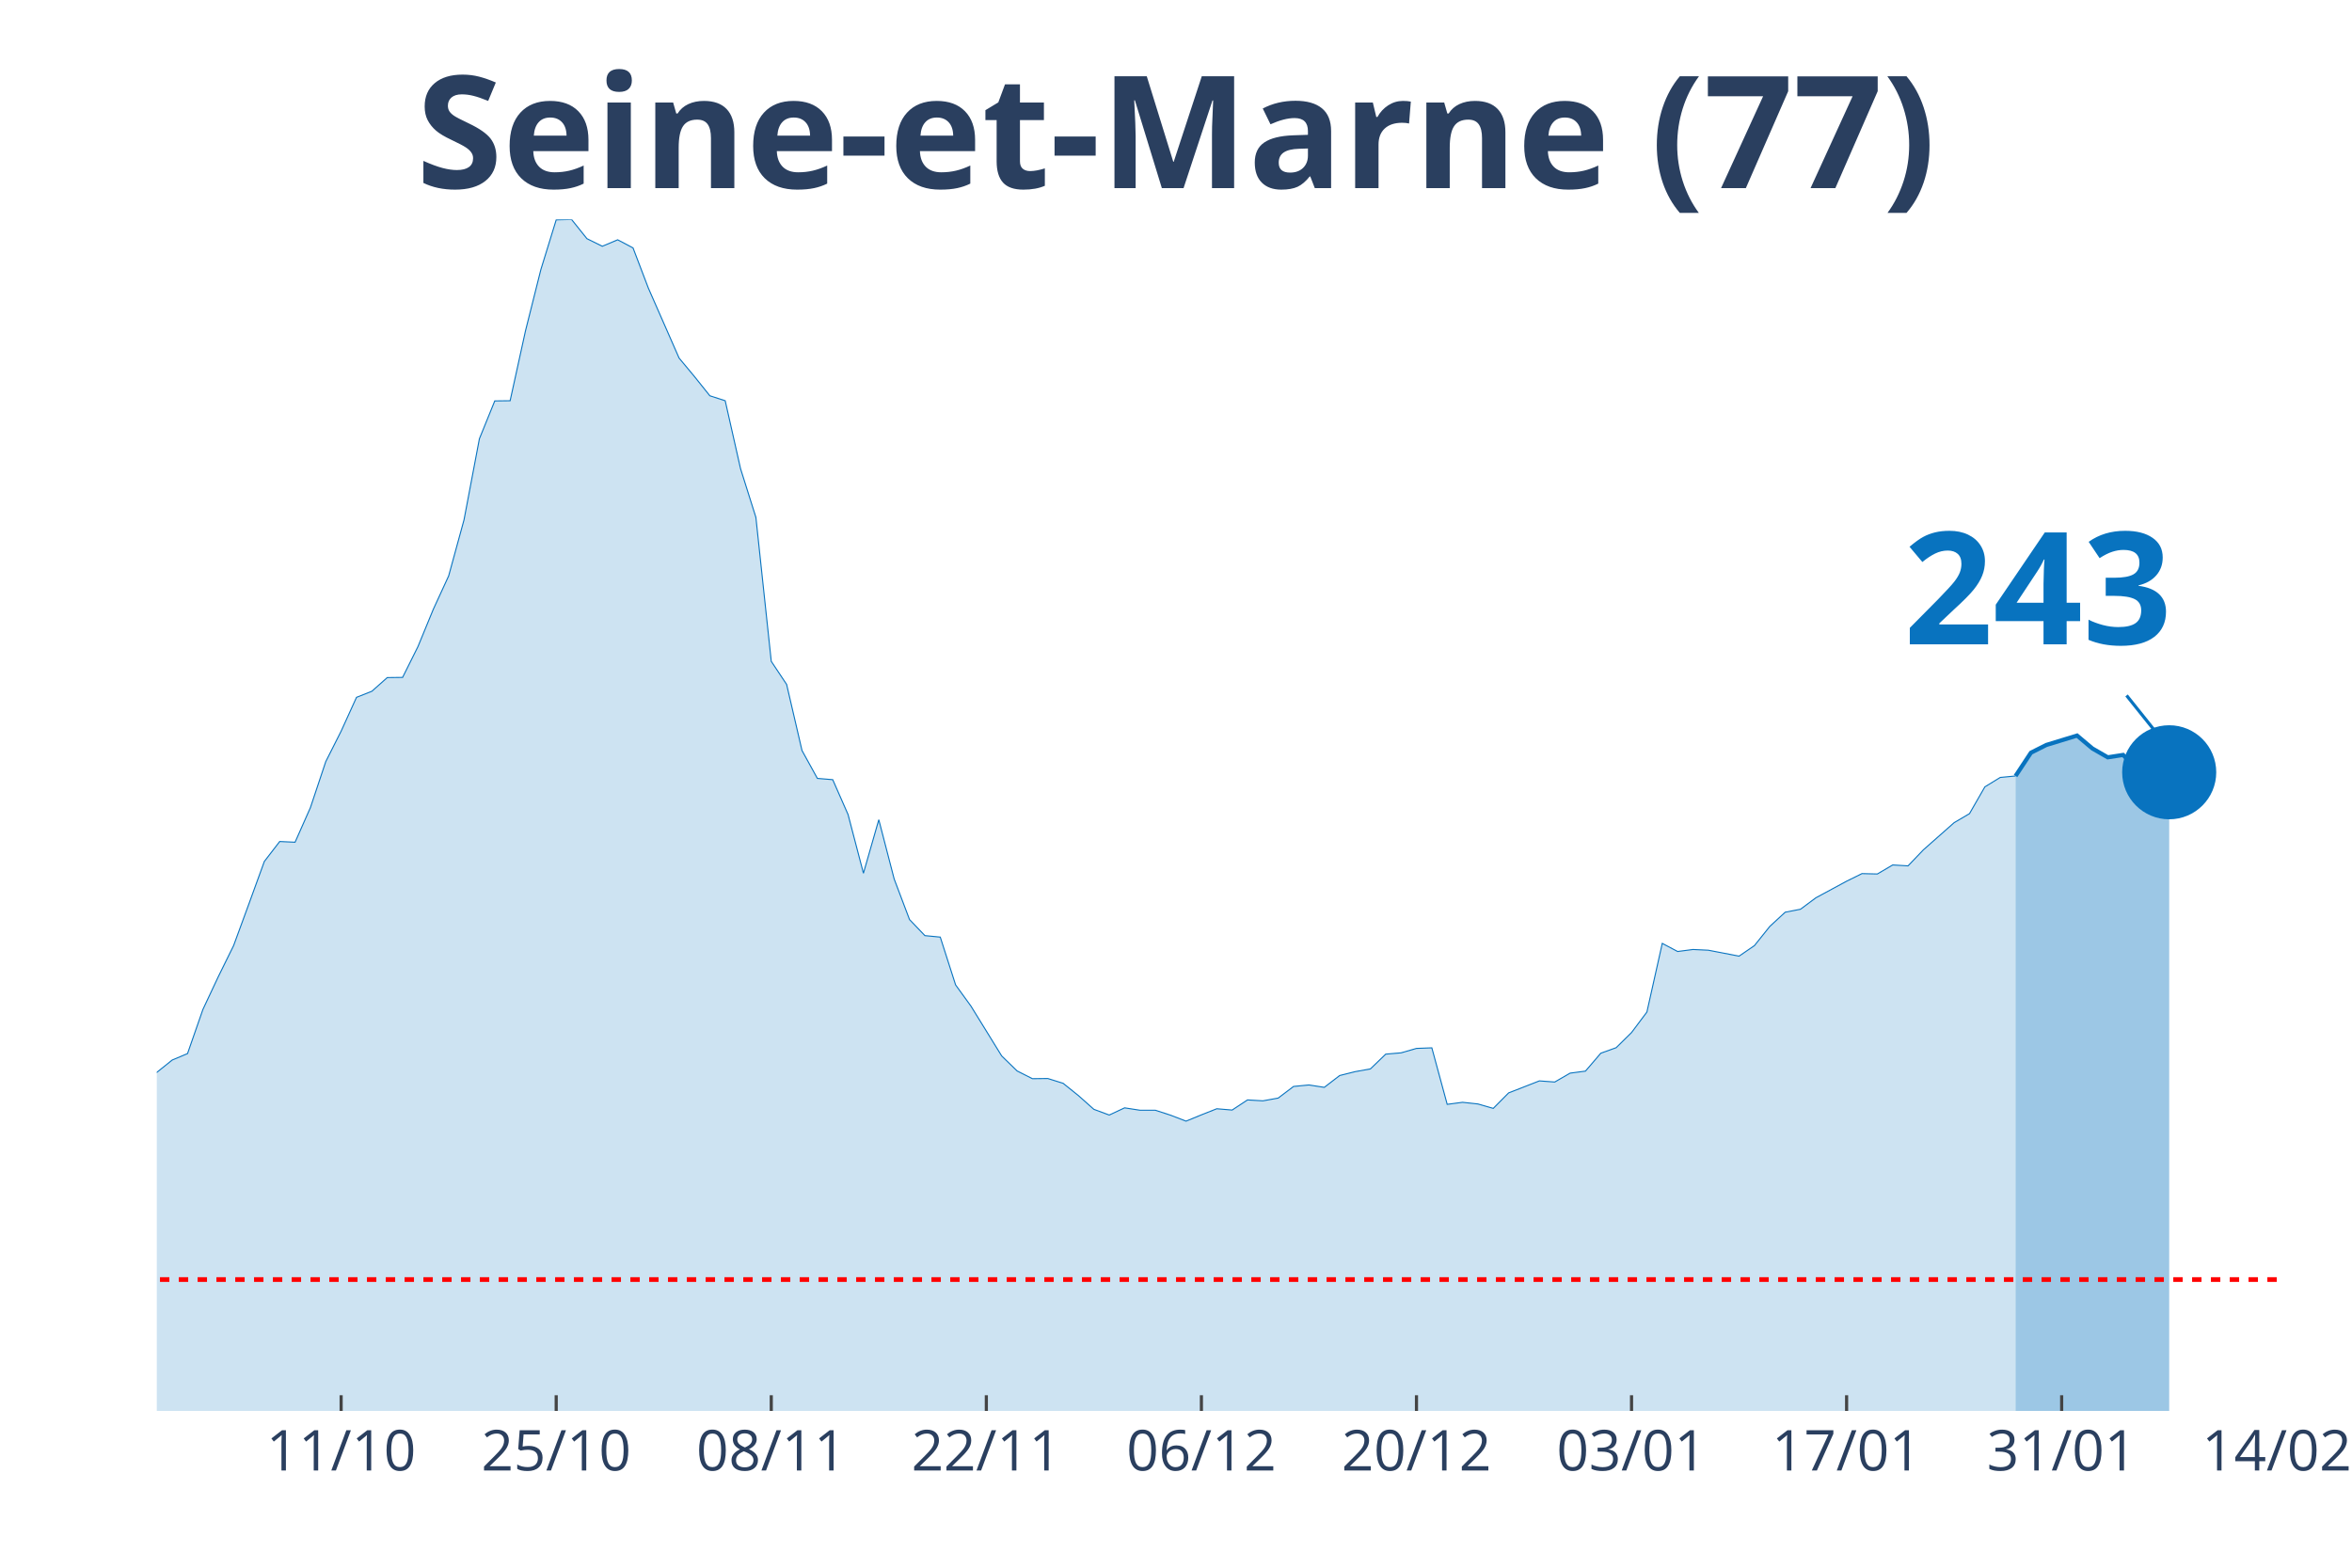
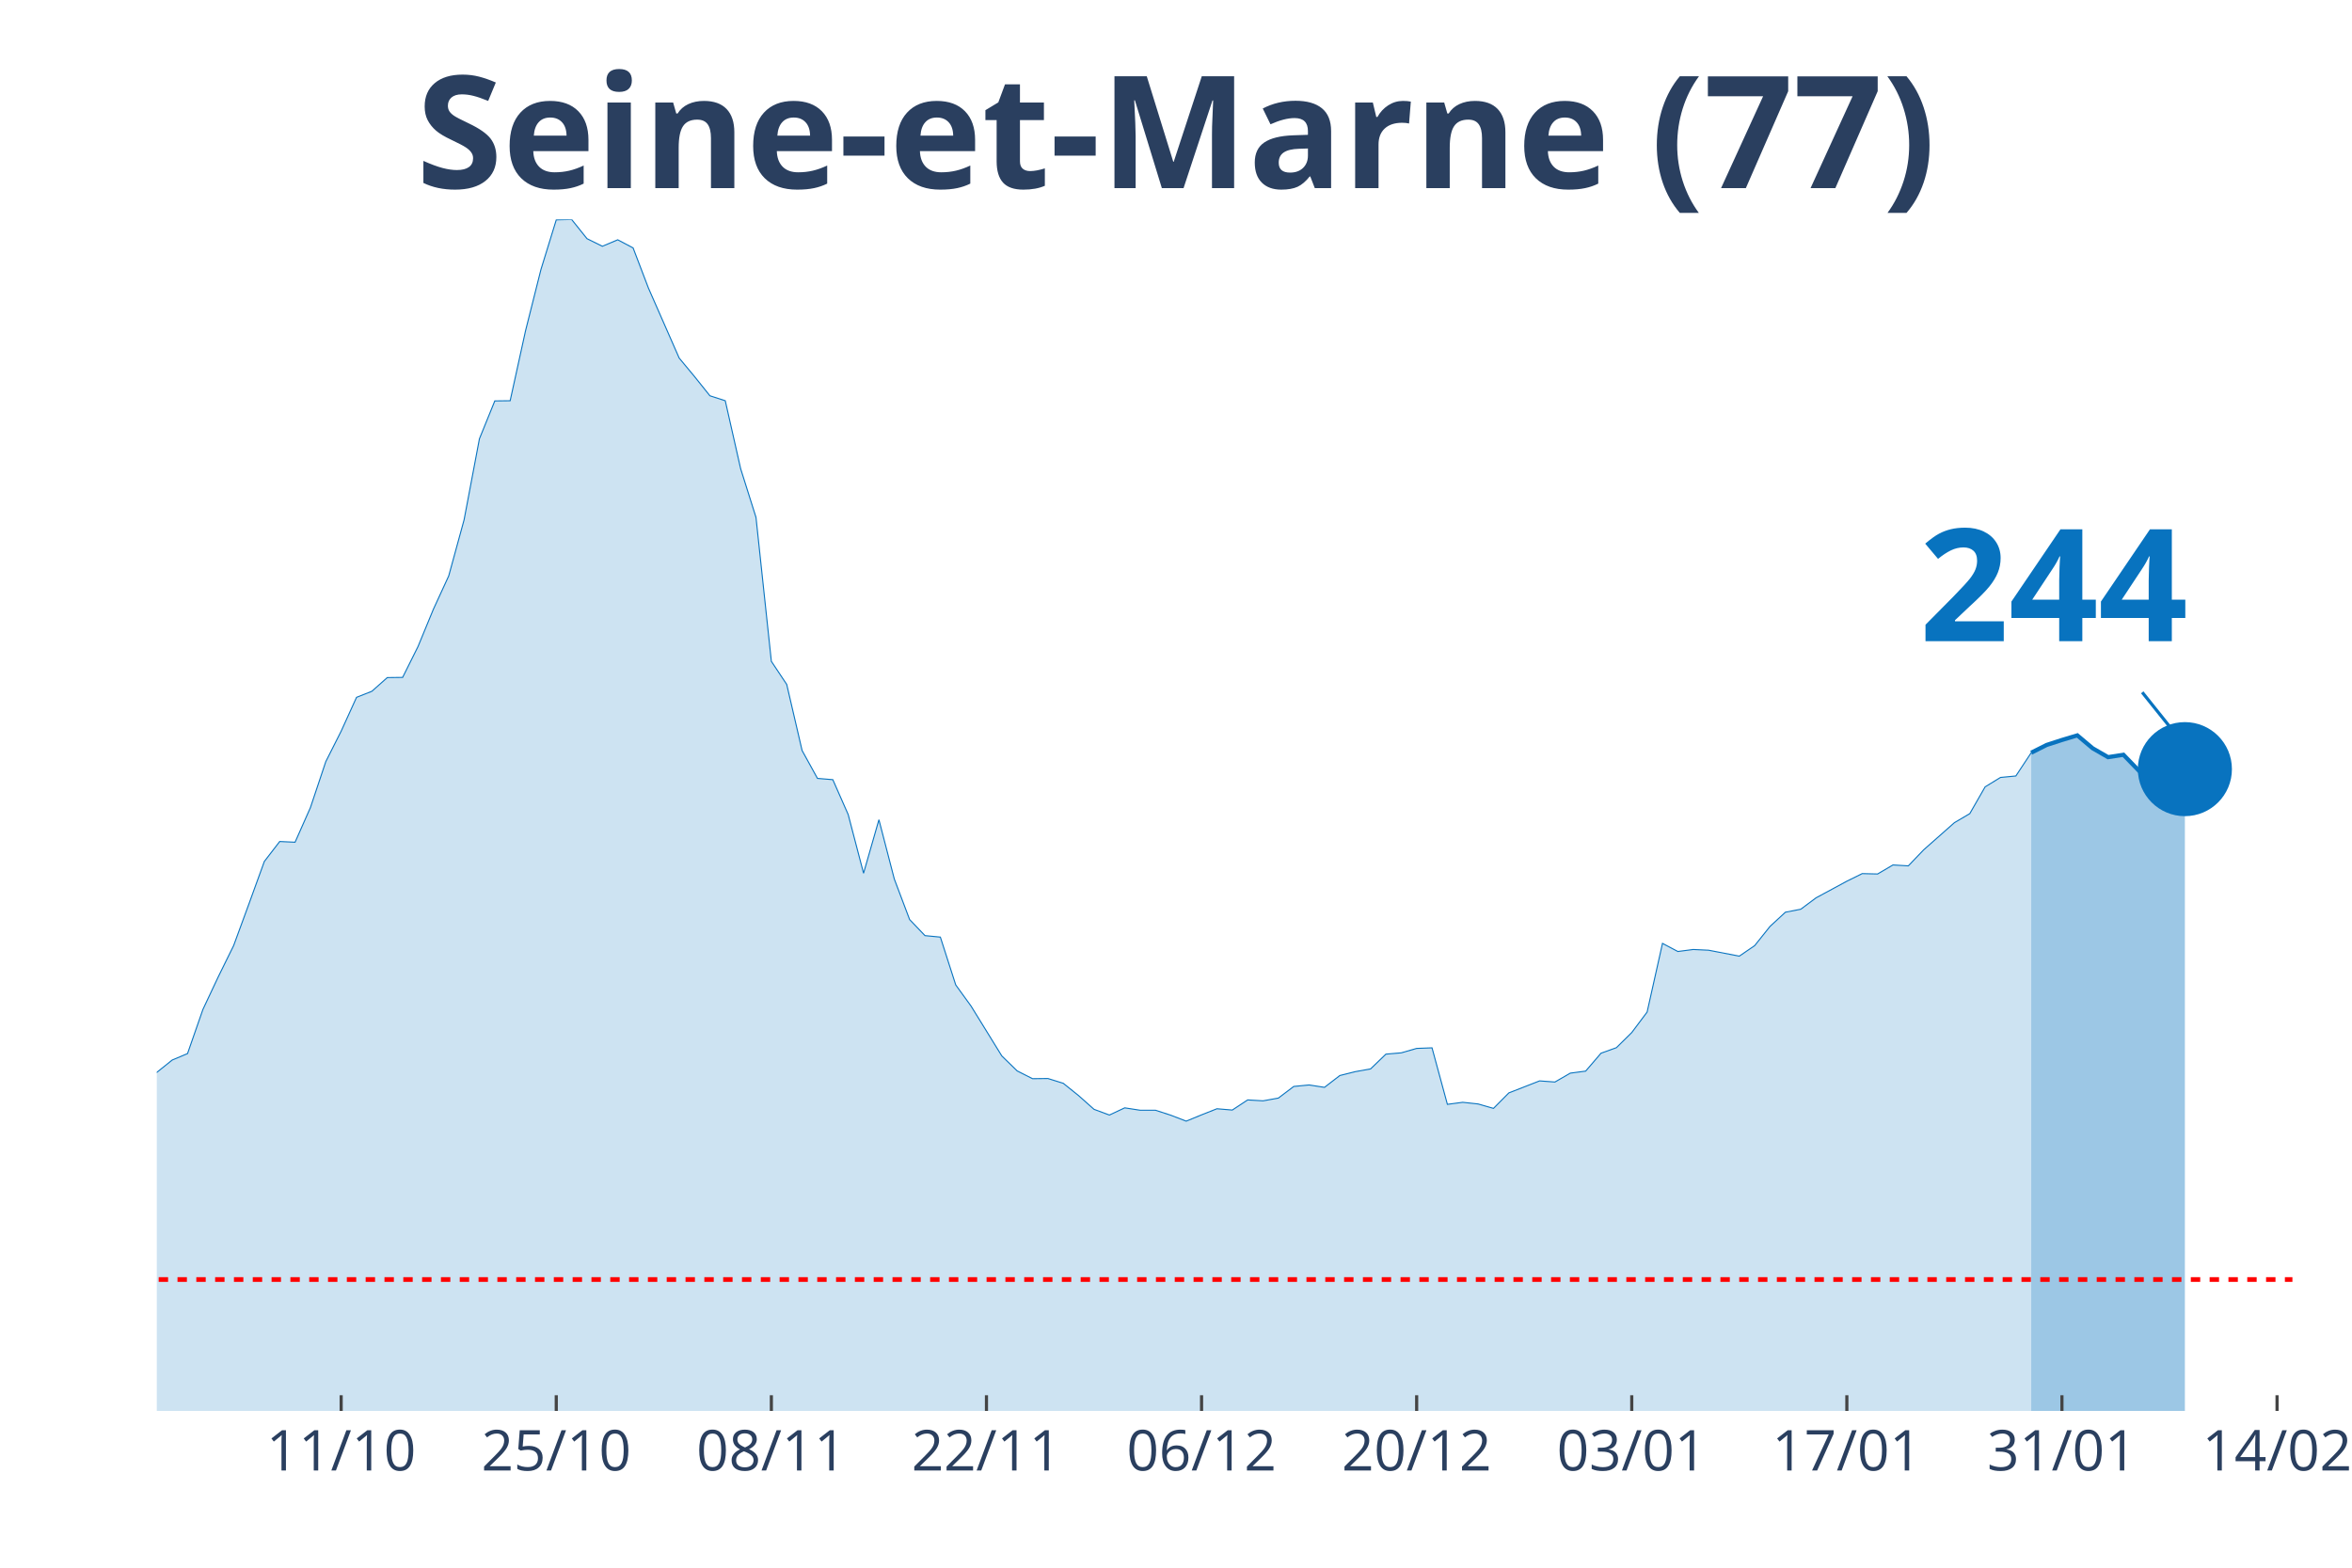
<svg xmlns="http://www.w3.org/2000/svg" class="main-svg" width="1125" height="750" style="" viewBox="0 0 750 500">
  <rect x="0" y="0" width="750" height="500" style="fill: rgb(0, 0, 0); fill-opacity: 0;" />
-   <defs id="defs-1dc75f">
+   <defs id="defs-42ecb2">
    <g class="clips">
-       <clipPath id="clip1dc75fxyplot" class="plotclip">
-         <rect width="676" height="380" />
+       <clipPath id="clip42ecb2xyplot" class="plotclip">
+         <rect width="681" height="380" />
      </clipPath>
-       <clipPath class="axesclip" id="clip1dc75fx">
-         <rect x="50" y="0" width="676" height="500" />
+       <clipPath class="axesclip" id="clip42ecb2x">
+         <rect x="50" y="0" width="681" height="500" />
      </clipPath>
-       <clipPath class="axesclip" id="clip1dc75fy">
+       <clipPath class="axesclip" id="clip42ecb2y">
        <rect x="0" y="70" width="750" height="380" />
      </clipPath>
-       <clipPath class="axesclip" id="clip1dc75fxy">
-         <rect x="50" y="70" width="676" height="380" />
+       <clipPath class="axesclip" id="clip42ecb2xy">
+         <rect x="50" y="70" width="681" height="380" />
      </clipPath>
    </g>
    <g class="gradients" />
  </defs>
  <g class="bglayer">
-     <rect class="bg" x="50" y="70" width="676" height="380" style="fill: rgb(0, 0, 0); fill-opacity: 0; stroke-width: 0;" />
+     <rect class="bg" x="50" y="70" width="681" height="380" style="fill: rgb(0, 0, 0); fill-opacity: 0; stroke-width: 0;" />
  </g>
  <g class="layer-below">
    <g class="imagelayer" />
    <g class="shapelayer" />
  </g>
  <g class="cartesianlayer">
    <g class="subplot xy">
      <g class="layer-subplot">
        <g class="shapelayer" />
        <g class="imagelayer" />
      </g>
      <g class="gridlayer">
        <g class="x">
-           <path class="xgrid crisp" transform="translate(108.78,0)" d="M0,70v380" style="stroke: rgb(255, 255, 255); stroke-opacity: 1; stroke-width: 1px;" />
-           <path class="xgrid crisp" transform="translate(177.36,0)" d="M0,70v380" style="stroke: rgb(255, 255, 255); stroke-opacity: 1; stroke-width: 1px;" />
-           <path class="xgrid crisp" transform="translate(245.94,0)" d="M0,70v380" style="stroke: rgb(255, 255, 255); stroke-opacity: 1; stroke-width: 1px;" />
-           <path class="xgrid crisp" transform="translate(314.52,0)" d="M0,70v380" style="stroke: rgb(255, 255, 255); stroke-opacity: 1; stroke-width: 1px;" />
-           <path class="xgrid crisp" transform="translate(383.1,0)" d="M0,70v380" style="stroke: rgb(255, 255, 255); stroke-opacity: 1; stroke-width: 1px;" />
-           <path class="xgrid crisp" transform="translate(451.68,0)" d="M0,70v380" style="stroke: rgb(255, 255, 255); stroke-opacity: 1; stroke-width: 1px;" />
-           <path class="xgrid crisp" transform="translate(520.26,0)" d="M0,70v380" style="stroke: rgb(255, 255, 255); stroke-opacity: 1; stroke-width: 1px;" />
-           <path class="xgrid crisp" transform="translate(588.84,0)" d="M0,70v380" style="stroke: rgb(255, 255, 255); stroke-opacity: 1; stroke-width: 1px;" />
-           <path class="xgrid crisp" transform="translate(657.42,0)" d="M0,70v380" style="stroke: rgb(255, 255, 255); stroke-opacity: 1; stroke-width: 1px;" />
+           <path class="xgrid crisp" transform="translate(108.79,0)" d="M0,70v380" style="stroke: rgb(255, 255, 255); stroke-opacity: 1; stroke-width: 1px;" />
+           <path class="xgrid crisp" transform="translate(177.38,0)" d="M0,70v380" style="stroke: rgb(255, 255, 255); stroke-opacity: 1; stroke-width: 1px;" />
+           <path class="xgrid crisp" transform="translate(245.97,0)" d="M0,70v380" style="stroke: rgb(255, 255, 255); stroke-opacity: 1; stroke-width: 1px;" />
+           <path class="xgrid crisp" transform="translate(314.56,0)" d="M0,70v380" style="stroke: rgb(255, 255, 255); stroke-opacity: 1; stroke-width: 1px;" />
+           <path class="xgrid crisp" transform="translate(383.15,0)" d="M0,70v380" style="stroke: rgb(255, 255, 255); stroke-opacity: 1; stroke-width: 1px;" />
+           <path class="xgrid crisp" transform="translate(451.74,0)" d="M0,70v380" style="stroke: rgb(255, 255, 255); stroke-opacity: 1; stroke-width: 1px;" />
+           <path class="xgrid crisp" transform="translate(520.33,0)" d="M0,70v380" style="stroke: rgb(255, 255, 255); stroke-opacity: 1; stroke-width: 1px;" />
+           <path class="xgrid crisp" transform="translate(588.92,0)" d="M0,70v380" style="stroke: rgb(255, 255, 255); stroke-opacity: 1; stroke-width: 1px;" />
+           <path class="xgrid crisp" transform="translate(657.51,0)" d="M0,70v380" style="stroke: rgb(255, 255, 255); stroke-opacity: 1; stroke-width: 1px;" />
+           <path class="xgrid crisp" transform="translate(726.1,0)" d="M0,70v380" style="stroke: rgb(255, 255, 255); stroke-opacity: 1; stroke-width: 1px;" />
        </g>
        <g class="y" />
      </g>
      <g class="zerolinelayer" />
      <path class="xlines-below" />
      <path class="ylines-below" />
      <g class="overlines-below" />
      <g class="xaxislayer-below" />
      <g class="yaxislayer-below" />
      <g class="overaxes-below" />
-       <g class="plot" transform="translate(50, 70)" clip-path="url('#clip1dc75fxyplot')">
+       <g class="plot" transform="translate(50, 70)" clip-path="url('#clip42ecb2xyplot')">
        <g class="scatterlayer mlayer">
-           <g class="trace scatter tracebcbc4a" style="stroke-miterlimit: 2;">
+           <g class="trace scatter traceecc70e" style="stroke-miterlimit: 2;">
            <g class="fills">
              <g>
-                 <path class="js-fill" d="M592.72,380L-666.2,380L-666.2,370.82L-484.96,377.06L-480.06,376.76L-406.58,376.47L-401.68,376.59L-357.59,374.7L-352.7,374L-298.81,364.4L-293.91,364.22L-244.93,359.22L-240.03,356.86L-230.23,358.22L-225.33,355.33L-210.64,349.15L-205.74,349.39L-186.14,340.32L-181.25,334.73L-176.35,331.73L-171.45,323.84L-161.65,324.25L-156.75,323.25L-151.86,320.9L-146.96,321.9L-142.06,319.95L-137.16,321.78L-97.97,307.24L-93.07,306.06L-88.17,298.17L-83.28,296.05L-78.38,293.29L-73.48,294.23L-68.58,292.34L-63.68,292.17L-53.88,293.82L-48.99,289.99L-44.09,288.69L-39.19,283.22L-34.29,280.45L-29.39,279.33L-24.49,280.1L-19.59,282.51L-14.7,283.45L-9.8,279.75L-4.9,278.1L0,272.03L4.9,268.09L9.8,266.03L14.7,251.96L19.59,241.54L24.49,231.59L29.39,218.23L34.29,204.75L39.19,198.39L44.09,198.62L48.99,187.56L53.88,172.9L58.78,163.19L63.68,152.41L68.58,150.47L73.48,146.11L78.38,146.05L83.28,136.22L88.17,124.33L93.07,113.68L97.97,95.78L102.87,69.94L107.77,57.87L112.67,57.81L117.57,35.5L122.46,16.01L127.36,0.12L132.26,0L137.16,6.12L142.06,8.54L146.96,6.48L151.86,9.07L156.75,21.9L166.55,44.21L171.45,50.1L176.35,56.22L181.25,57.81L186.14,79.47L191.04,95.01L195.94,140.93L200.84,148.29L205.74,169.37L210.64,178.26L215.54,178.67L220.43,189.79L225.33,208.51L230.23,191.44L235.13,210.34L240.03,223.29L244.93,228.41L249.83,228.88L254.72,244.13L259.62,250.9L269.42,266.79L274.32,271.56L279.22,274.04L284.12,273.98L289.01,275.51L293.91,279.45L298.81,283.81L303.71,285.63L308.61,283.34L313.51,284.1L318.41,284.1L323.3,285.69L328.2,287.58L333.1,285.57L338,283.63L342.9,284.04L347.8,280.81L352.7,281.1L357.59,280.22L362.49,276.51L367.39,276.04L372.29,276.8L377.19,273.03L382.09,271.8L386.99,270.92L391.88,266.21L396.78,265.79L401.68,264.38L406.58,264.2L411.48,282.22L416.38,281.57L421.28,282.1L426.17,283.51L431.07,278.57L440.87,274.74L445.77,275.1L450.67,272.27L455.57,271.62L460.46,265.91L465.36,264.15L470.26,259.32L475.16,252.78L480.06,230.88L484.96,233.47L489.86,232.83L494.75,233.06L504.55,234.95L509.45,231.59L514.35,225.47L519.25,220.94L524.14,219.99L529.04,216.34L538.84,211.05L543.74,208.63L548.64,208.75L553.54,205.87L558.43,206.16L563.33,201.04L573.13,192.38L578.03,189.5L582.93,180.96L587.83,177.96L592.72,177.49" style="fill: rgb(8, 115, 191); fill-opacity: 0.2; stroke-width: 0;" />
+                 <path class="js-fill" d="M597.71,380L-666.3,380L-666.3,370.82L-485.03,377.06L-480.13,376.76L-406.64,376.47L-401.74,376.59L-357.65,374.7L-352.75,374L-298.86,364.4L-293.96,364.22L-244.96,359.22L-240.06,356.86L-230.27,358.22L-225.37,355.33L-210.67,349.15L-205.77,349.39L-186.17,340.32L-181.27,334.73L-176.37,331.73L-171.47,323.84L-161.68,324.25L-156.78,323.25L-151.88,320.9L-146.98,321.9L-142.08,319.95L-137.18,321.78L-97.99,307.24L-93.09,306.06L-88.19,298.17L-83.29,296.05L-78.39,293.29L-73.49,294.23L-68.59,292.34L-63.69,292.17L-53.89,293.82L-48.99,289.99L-44.09,288.69L-39.19,283.22L-34.29,280.45L-29.4,279.33L-24.5,280.1L-19.6,282.51L-14.7,283.45L-9.8,279.75L-4.9,278.1L0,272.03L4.9,268.09L9.8,266.03L14.7,251.96L19.6,241.54L24.5,231.59L29.4,218.23L34.29,204.75L39.19,198.39L44.09,198.62L48.99,187.56L53.89,172.9L58.79,163.19L63.69,152.41L68.59,150.47L73.49,146.11L78.39,146.05L83.29,136.22L88.19,124.33L93.09,113.68L97.99,95.78L102.88,69.94L107.78,57.87L112.68,57.81L117.58,35.5L122.48,16.01L127.38,0.12L132.28,0L137.18,6.12L142.08,8.54L146.98,6.48L151.88,9.07L156.78,21.9L166.58,44.21L171.47,50.1L176.37,56.22L181.27,57.81L186.17,79.47L191.07,95.01L195.97,140.93L200.87,148.29L205.77,169.37L210.67,178.26L215.57,178.67L220.47,189.79L225.37,208.51L230.27,191.44L235.17,210.34L240.06,223.29L244.96,228.41L249.86,228.88L254.76,244.13L259.66,250.9L269.46,266.79L274.36,271.56L279.26,274.04L284.16,273.98L289.06,275.51L293.96,279.45L298.86,283.81L303.76,285.63L308.65,283.34L313.55,284.1L318.45,284.1L323.35,285.69L328.25,287.58L333.15,285.57L338.05,283.63L342.95,284.04L347.85,280.81L352.75,281.1L357.65,280.22L362.55,276.51L367.45,276.04L372.35,276.8L377.24,273.03L382.14,271.8L387.04,270.92L391.94,266.21L396.84,265.79L401.74,264.38L406.64,264.2L411.54,282.22L416.44,281.57L421.34,282.1L426.24,283.51L431.14,278.57L440.94,274.74L445.83,275.1L450.73,272.27L455.63,271.62L460.53,265.91L465.43,264.15L470.33,259.32L475.23,252.78L480.13,230.88L485.03,233.47L489.93,232.83L494.83,233.06L504.63,234.95L509.53,231.59L514.42,225.47L519.32,220.94L524.22,219.99L529.12,216.34L538.92,211.05L543.82,208.63L548.72,208.75L553.62,205.87L558.52,206.16L563.42,201.04L573.22,192.38L578.12,189.5L583.01,180.96L587.91,177.96L592.81,177.49L597.71,170.07" style="fill: rgb(8, 115, 191); fill-opacity: 0.2; stroke-width: 0;" />
              </g>
            </g>
            <g class="errorbars" />
            <g class="lines">
-               <path class="js-line" d="M-666.2,370.82L-484.96,377.06L-480.06,376.76L-406.58,376.47L-401.68,376.59L-357.59,374.7L-352.7,374L-298.81,364.4L-293.91,364.22L-244.93,359.22L-240.03,356.86L-230.23,358.22L-225.33,355.33L-210.64,349.15L-205.74,349.39L-186.14,340.32L-181.25,334.73L-176.35,331.73L-171.45,323.84L-161.65,324.25L-156.75,323.25L-151.86,320.9L-146.96,321.9L-142.06,319.95L-137.16,321.78L-97.97,307.24L-93.07,306.06L-88.17,298.17L-83.28,296.05L-78.38,293.29L-73.48,294.23L-68.58,292.34L-63.68,292.17L-53.88,293.82L-48.99,289.99L-44.09,288.69L-39.19,283.22L-34.29,280.45L-29.39,279.33L-24.49,280.1L-19.59,282.51L-14.7,283.45L-9.8,279.75L-4.9,278.1L0,272.03L4.9,268.09L9.8,266.03L14.7,251.96L19.59,241.54L24.49,231.59L29.39,218.23L34.29,204.75L39.19,198.39L44.09,198.62L48.99,187.56L53.88,172.9L58.78,163.19L63.68,152.41L68.58,150.47L73.48,146.11L78.38,146.05L83.28,136.22L88.17,124.33L93.07,113.68L97.97,95.78L102.87,69.94L107.77,57.87L112.67,57.81L117.57,35.5L122.46,16.01L127.36,0.12L132.26,0L137.16,6.12L142.06,8.54L146.96,6.48L151.86,9.07L156.75,21.9L166.55,44.21L171.45,50.1L176.35,56.22L181.25,57.81L186.14,79.47L191.04,95.01L195.94,140.93L200.84,148.29L205.74,169.37L210.64,178.26L215.54,178.67L220.43,189.79L225.33,208.51L230.23,191.44L235.13,210.34L240.03,223.29L244.93,228.41L249.83,228.88L254.72,244.13L259.62,250.9L269.42,266.79L274.32,271.56L279.22,274.04L284.12,273.98L289.01,275.51L293.91,279.45L298.81,283.81L303.71,285.63L308.61,283.34L313.51,284.1L318.41,284.1L323.3,285.69L328.2,287.58L333.1,285.57L338,283.63L342.9,284.04L347.8,280.81L352.7,281.1L357.59,280.22L362.49,276.51L367.39,276.04L372.29,276.8L377.19,273.03L382.09,271.8L386.99,270.92L391.88,266.21L396.78,265.79L401.68,264.38L406.58,264.2L411.48,282.22L416.38,281.57L421.28,282.1L426.17,283.51L431.07,278.57L440.87,274.74L445.77,275.1L450.67,272.27L455.57,271.62L460.46,265.91L465.36,264.15L470.26,259.32L475.16,252.78L480.06,230.88L484.96,233.47L489.86,232.83L494.75,233.06L504.55,234.95L509.45,231.59L514.35,225.47L519.25,220.94L524.14,219.99L529.04,216.34L538.84,211.05L543.74,208.63L548.64,208.75L553.54,205.87L558.43,206.16L563.33,201.04L573.13,192.38L578.03,189.5L582.93,180.96L587.83,177.96L592.72,177.49" style="vector-effect: non-scaling-stroke; fill: none; stroke: rgb(8, 115, 191); stroke-opacity: 1; stroke-width: 0.5px; opacity: 1;" />
+               <path class="js-line" d="M-666.3,370.82L-485.03,377.06L-480.13,376.76L-406.64,376.47L-401.74,376.59L-357.65,374.7L-352.75,374L-298.86,364.4L-293.96,364.22L-244.96,359.22L-240.06,356.86L-230.27,358.22L-225.37,355.33L-210.67,349.15L-205.77,349.39L-186.17,340.32L-181.27,334.73L-176.37,331.73L-171.47,323.84L-161.68,324.25L-156.78,323.25L-151.88,320.9L-146.98,321.9L-142.08,319.95L-137.18,321.78L-97.99,307.24L-93.09,306.06L-88.19,298.17L-83.29,296.05L-78.39,293.29L-73.49,294.23L-68.59,292.34L-63.69,292.17L-53.89,293.82L-48.99,289.99L-44.09,288.69L-39.19,283.22L-34.29,280.45L-29.4,279.33L-24.5,280.1L-19.6,282.51L-14.7,283.45L-9.8,279.75L-4.9,278.1L0,272.03L4.9,268.09L9.8,266.03L14.7,251.96L19.6,241.54L24.5,231.59L29.4,218.23L34.29,204.75L39.19,198.39L44.09,198.62L48.99,187.56L53.89,172.9L58.79,163.19L63.69,152.41L68.59,150.47L73.49,146.11L78.39,146.05L83.29,136.22L88.19,124.33L93.09,113.68L97.99,95.78L102.88,69.94L107.78,57.87L112.68,57.81L117.58,35.5L122.48,16.01L127.38,0.12L132.28,0L137.18,6.12L142.08,8.54L146.98,6.48L151.88,9.07L156.78,21.9L166.58,44.21L171.47,50.1L176.37,56.22L181.27,57.81L186.17,79.47L191.07,95.01L195.97,140.93L200.87,148.29L205.77,169.37L210.67,178.26L215.57,178.67L220.47,189.79L225.37,208.51L230.27,191.44L235.17,210.34L240.06,223.29L244.96,228.41L249.86,228.88L254.76,244.13L259.66,250.9L269.46,266.79L274.36,271.56L279.26,274.04L284.16,273.98L289.06,275.51L293.96,279.45L298.86,283.81L303.76,285.63L308.65,283.34L313.55,284.1L318.45,284.1L323.35,285.69L328.25,287.58L333.15,285.57L338.05,283.63L342.95,284.04L347.85,280.81L352.75,281.1L357.65,280.22L362.55,276.51L367.45,276.04L372.35,276.8L377.24,273.03L382.14,271.8L387.04,270.92L391.94,266.21L396.84,265.79L401.74,264.38L406.64,264.2L411.54,282.22L416.44,281.57L421.34,282.1L426.24,283.51L431.14,278.57L440.94,274.74L445.83,275.1L450.73,272.27L455.63,271.62L460.53,265.91L465.43,264.15L470.33,259.32L475.23,252.78L480.13,230.88L485.03,233.47L489.93,232.83L494.83,233.06L504.63,234.95L509.53,231.59L514.42,225.47L519.32,220.94L524.22,219.99L529.12,216.34L538.92,211.05L543.82,208.63L548.72,208.75L553.62,205.87L558.52,206.16L563.42,201.04L573.22,192.38L578.12,189.5L583.01,180.96L587.91,177.96L592.81,177.49L597.71,170.07" style="vector-effect: non-scaling-stroke; fill: none; stroke: rgb(8, 115, 191); stroke-opacity: 1; stroke-width: 0.5px; opacity: 1;" />
            </g>
            <g class="points" />
            <g class="text" />
          </g>
-           <g class="trace scatter trace759b3d" style="stroke-miterlimit: 2;">
+           <g class="trace scatter tracec333af" style="stroke-miterlimit: 2;">
            <g class="fills">
              <g>
-                 <path class="js-fill" d="M641.71,380L592.72,380L592.72,177.49L597.62,170.07L602.52,167.6L612.32,164.6L617.22,168.72L622.12,171.54L627.01,170.78L631.91,175.84L636.81,174.72L641.71,176.31" style="fill: rgb(8, 115, 191); fill-opacity: 0.4; stroke-width: 0;" />
+                 <path class="js-fill" d="M646.71,380L597.71,380L597.71,170.07L602.61,167.6L607.51,166.01L612.41,164.54L617.31,168.66L622.21,171.49L627.11,170.72L632.01,175.78L636.91,174.61L641.81,175.37L646.71,175.31" style="fill: rgb(8, 115, 191); fill-opacity: 0.4; stroke-width: 0;" />
              </g>
            </g>
            <g class="errorbars" />
            <g class="lines">
-               <path class="js-line" d="M592.72,177.49L597.62,170.07L602.52,167.6L612.32,164.6L617.22,168.72L622.12,171.54L627.01,170.78L631.91,175.84L636.81,174.72L641.71,176.31" style="vector-effect: non-scaling-stroke; fill: none; stroke: rgb(8, 115, 191); stroke-opacity: 1; stroke-width: 2px; opacity: 1;" />
+               <path class="js-line" d="M597.71,170.07L602.61,167.6L607.51,166.01L612.41,164.54L617.31,168.66L622.21,171.49L627.11,170.72L632.01,175.78L636.91,174.61L641.81,175.37L646.71,175.31" style="vector-effect: non-scaling-stroke; fill: none; stroke: rgb(8, 115, 191); stroke-opacity: 1; stroke-width: 2px; opacity: 1;" />
            </g>
            <g class="points" />
            <g class="text" />
          </g>
-           <g class="trace scatter trace61feb5" style="stroke-miterlimit: 2; opacity: 1;">
+           <g class="trace scatter traced09601" style="stroke-miterlimit: 2; opacity: 1;">
            <g class="fills" />
            <g class="errorbars" />
            <g class="lines" />
            <g class="points">
-               <path class="point" transform="translate(641.71,176.31)" d="M15,0A15,15 0 1,1 0,-15A15,15 0 0,1 15,0Z" style="opacity: 1; stroke-width: 0px; fill: rgb(8, 115, 191); fill-opacity: 1;" />
+               <path class="point" transform="translate(646.71,175.31)" d="M15,0A15,15 0 1,1 0,-15A15,15 0 0,1 15,0Z" style="opacity: 1; stroke-width: 0px; fill: rgb(8, 115, 191); fill-opacity: 1;" />
            </g>
            <g class="text" />
          </g>
        </g>
      </g>
      <g class="overplot" />
      <path class="xlines-above crisp" style="fill: none; stroke-width: 1px; stroke: rgb(0, 0, 0); stroke-opacity: 0;" d="" />
      <path class="ylines-above crisp" style="fill: none;" d="M0,0" />
      <g class="overlines-above" />
      <g class="xaxislayer-above">
-         <path class="xtick ticks crisp" d="M0,450v-5" transform="translate(108.78,0)" style="stroke: rgb(68, 68, 68); stroke-opacity: 1; stroke-width: 1px;" />
-         <path class="xtick ticks crisp" d="M0,450v-5" transform="translate(177.36,0)" style="stroke: rgb(68, 68, 68); stroke-opacity: 1; stroke-width: 1px;" />
-         <path class="xtick ticks crisp" d="M0,450v-5" transform="translate(245.94,0)" style="stroke: rgb(68, 68, 68); stroke-opacity: 1; stroke-width: 1px;" />
-         <path class="xtick ticks crisp" d="M0,450v-5" transform="translate(314.52,0)" style="stroke: rgb(68, 68, 68); stroke-opacity: 1; stroke-width: 1px;" />
-         <path class="xtick ticks crisp" d="M0,450v-5" transform="translate(383.1,0)" style="stroke: rgb(68, 68, 68); stroke-opacity: 1; stroke-width: 1px;" />
-         <path class="xtick ticks crisp" d="M0,450v-5" transform="translate(451.68,0)" style="stroke: rgb(68, 68, 68); stroke-opacity: 1; stroke-width: 1px;" />
-         <path class="xtick ticks crisp" d="M0,450v-5" transform="translate(520.26,0)" style="stroke: rgb(68, 68, 68); stroke-opacity: 1; stroke-width: 1px;" />
-         <path class="xtick ticks crisp" d="M0,450v-5" transform="translate(588.84,0)" style="stroke: rgb(68, 68, 68); stroke-opacity: 1; stroke-width: 1px;" />
-         <path class="xtick ticks crisp" d="M0,450v-5" transform="translate(657.42,0)" style="stroke: rgb(68, 68, 68); stroke-opacity: 1; stroke-width: 1px;" />
+         <path class="xtick ticks crisp" d="M0,450v-5" transform="translate(108.79,0)" style="stroke: rgb(68, 68, 68); stroke-opacity: 1; stroke-width: 1px;" />
+         <path class="xtick ticks crisp" d="M0,450v-5" transform="translate(177.38,0)" style="stroke: rgb(68, 68, 68); stroke-opacity: 1; stroke-width: 1px;" />
+         <path class="xtick ticks crisp" d="M0,450v-5" transform="translate(245.97,0)" style="stroke: rgb(68, 68, 68); stroke-opacity: 1; stroke-width: 1px;" />
+         <path class="xtick ticks crisp" d="M0,450v-5" transform="translate(314.56,0)" style="stroke: rgb(68, 68, 68); stroke-opacity: 1; stroke-width: 1px;" />
+         <path class="xtick ticks crisp" d="M0,450v-5" transform="translate(383.15,0)" style="stroke: rgb(68, 68, 68); stroke-opacity: 1; stroke-width: 1px;" />
+         <path class="xtick ticks crisp" d="M0,450v-5" transform="translate(451.74,0)" style="stroke: rgb(68, 68, 68); stroke-opacity: 1; stroke-width: 1px;" />
+         <path class="xtick ticks crisp" d="M0,450v-5" transform="translate(520.33,0)" style="stroke: rgb(68, 68, 68); stroke-opacity: 1; stroke-width: 1px;" />
+         <path class="xtick ticks crisp" d="M0,450v-5" transform="translate(588.92,0)" style="stroke: rgb(68, 68, 68); stroke-opacity: 1; stroke-width: 1px;" />
+         <path class="xtick ticks crisp" d="M0,450v-5" transform="translate(657.51,0)" style="stroke: rgb(68, 68, 68); stroke-opacity: 1; stroke-width: 1px;" />
+         <path class="xtick ticks crisp" d="M0,450v-5" transform="translate(726.1,0)" style="stroke: rgb(68, 68, 68); stroke-opacity: 1; stroke-width: 1px;" />
        <g class="xtick">
-           <text text-anchor="middle" x="0" y="469" transform="translate(108.78,0)" style="font-family: 'Open Sans', verdana, arial, sans-serif; font-size: 18px; fill: rgb(42, 63, 95); fill-opacity: 1; white-space: pre;">11/10</text>
+           <text text-anchor="middle" x="0" y="469" transform="translate(108.79,0)" style="font-family: 'Open Sans', verdana, arial, sans-serif; font-size: 18px; fill: rgb(42, 63, 95); fill-opacity: 1; white-space: pre;">11/10</text>
        </g>
        <g class="xtick">
-           <text text-anchor="middle" x="0" y="469" transform="translate(177.36,0)" style="font-family: 'Open Sans', verdana, arial, sans-serif; font-size: 18px; fill: rgb(42, 63, 95); fill-opacity: 1; white-space: pre;">25/10</text>
+           <text text-anchor="middle" x="0" y="469" transform="translate(177.38,0)" style="font-family: 'Open Sans', verdana, arial, sans-serif; font-size: 18px; fill: rgb(42, 63, 95); fill-opacity: 1; white-space: pre;">25/10</text>
        </g>
        <g class="xtick">
-           <text text-anchor="middle" x="0" y="469" transform="translate(245.94,0)" style="font-family: 'Open Sans', verdana, arial, sans-serif; font-size: 18px; fill: rgb(42, 63, 95); fill-opacity: 1; white-space: pre;">08/11</text>
+           <text text-anchor="middle" x="0" y="469" transform="translate(245.97,0)" style="font-family: 'Open Sans', verdana, arial, sans-serif; font-size: 18px; fill: rgb(42, 63, 95); fill-opacity: 1; white-space: pre;">08/11</text>
        </g>
        <g class="xtick">
-           <text text-anchor="middle" x="0" y="469" transform="translate(314.52,0)" style="font-family: 'Open Sans', verdana, arial, sans-serif; font-size: 18px; fill: rgb(42, 63, 95); fill-opacity: 1; white-space: pre;">22/11</text>
+           <text text-anchor="middle" x="0" y="469" transform="translate(314.56,0)" style="font-family: 'Open Sans', verdana, arial, sans-serif; font-size: 18px; fill: rgb(42, 63, 95); fill-opacity: 1; white-space: pre;">22/11</text>
        </g>
        <g class="xtick">
-           <text text-anchor="middle" x="0" y="469" transform="translate(383.1,0)" style="font-family: 'Open Sans', verdana, arial, sans-serif; font-size: 18px; fill: rgb(42, 63, 95); fill-opacity: 1; white-space: pre;">06/12</text>
+           <text text-anchor="middle" x="0" y="469" transform="translate(383.15,0)" style="font-family: 'Open Sans', verdana, arial, sans-serif; font-size: 18px; fill: rgb(42, 63, 95); fill-opacity: 1; white-space: pre;">06/12</text>
        </g>
        <g class="xtick">
-           <text text-anchor="middle" x="0" y="469" transform="translate(451.68,0)" style="font-family: 'Open Sans', verdana, arial, sans-serif; font-size: 18px; fill: rgb(42, 63, 95); fill-opacity: 1; white-space: pre;">20/12</text>
+           <text text-anchor="middle" x="0" y="469" transform="translate(451.74,0)" style="font-family: 'Open Sans', verdana, arial, sans-serif; font-size: 18px; fill: rgb(42, 63, 95); fill-opacity: 1; white-space: pre;">20/12</text>
        </g>
        <g class="xtick">
-           <text text-anchor="middle" x="0" y="469" transform="translate(520.26,0)" style="font-family: 'Open Sans', verdana, arial, sans-serif; font-size: 18px; fill: rgb(42, 63, 95); fill-opacity: 1; white-space: pre;">03/01</text>
+           <text text-anchor="middle" x="0" y="469" transform="translate(520.33,0)" style="font-family: 'Open Sans', verdana, arial, sans-serif; font-size: 18px; fill: rgb(42, 63, 95); fill-opacity: 1; white-space: pre;">03/01</text>
        </g>
        <g class="xtick">
-           <text text-anchor="middle" x="0" y="469" transform="translate(588.84,0)" style="font-family: 'Open Sans', verdana, arial, sans-serif; font-size: 18px; fill: rgb(42, 63, 95); fill-opacity: 1; white-space: pre;">17/01</text>
+           <text text-anchor="middle" x="0" y="469" transform="translate(588.92,0)" style="font-family: 'Open Sans', verdana, arial, sans-serif; font-size: 18px; fill: rgb(42, 63, 95); fill-opacity: 1; white-space: pre;">17/01</text>
        </g>
        <g class="xtick">
-           <text text-anchor="middle" x="0" y="469" transform="translate(657.42,0)" style="font-family: 'Open Sans', verdana, arial, sans-serif; font-size: 18px; fill: rgb(42, 63, 95); fill-opacity: 1; white-space: pre;">31/01</text>
+           <text text-anchor="middle" x="0" y="469" transform="translate(657.51,0)" style="font-family: 'Open Sans', verdana, arial, sans-serif; font-size: 18px; fill: rgb(42, 63, 95); fill-opacity: 1; white-space: pre;">31/01</text>
        </g>
        <g class="xtick">
-           <text text-anchor="middle" x="0" y="469" transform="translate(726,0)" style="font-family: 'Open Sans', verdana, arial, sans-serif; font-size: 18px; fill: rgb(42, 63, 95); fill-opacity: 1; white-space: pre;">14/02</text>
+           <text text-anchor="middle" x="0" y="469" transform="translate(726.1,0)" style="font-family: 'Open Sans', verdana, arial, sans-serif; font-size: 18px; fill: rgb(42, 63, 95); fill-opacity: 1; white-space: pre;">14/02</text>
        </g>
      </g>
      <g class="yaxislayer-above" />
      <g class="overaxes-above" />
    </g>
  </g>
  <g class="polarlayer" />
  <g class="ternarylayer" />
  <g class="geolayer" />
  <g class="funnelarealayer" />
  <g class="pielayer" />
  <g class="treemaplayer" />
  <g class="sunburstlayer" />
  <g class="glimages" />
-   <defs id="topdefs-1dc75f">
+   <defs id="topdefs-42ecb2">
    <g class="clips" />
  </defs>
  <g class="layer-above">
    <g class="imagelayer" />
    <g class="shapelayer">
-       <path data-index="0" fill-rule="evenodd" d="M-2702.99,408.1L877.86,408.1" clip-path="url('#clip1dc75fxy')" style="opacity: 1; stroke: rgb(255, 0, 0); stroke-opacity: 1; fill: rgb(0, 0, 0); fill-opacity: 0; stroke-dasharray: 3px, 3px; stroke-width: 1.5px;" />
+       <path data-index="0" fill-rule="evenodd" d="M-2703.4,408.1L877.98,408.1" clip-path="url('#clip42ecb2xy')" style="opacity: 1; stroke: rgb(255, 0, 0); stroke-opacity: 1; fill: rgb(0, 0, 0); fill-opacity: 0; stroke-dasharray: 3px, 3px; stroke-width: 1.5px;" />
    </g>
  </g>
  <g class="infolayer">
    <g class="g-gtitle">
      <text class="gtitle" x="375" y="25" text-anchor="middle" dy="0.7em" style="font-family: 'Open Sans', verdana, arial, sans-serif; font-size: 50px; fill: rgb(42, 63, 95); opacity: 1; font-weight: normal; white-space: pre;">
        <tspan style="font-weight:bold">Seine-et-Marne (77)</tspan>
      </text>
    </g>
    <g class="g-xtitle" />
    <g class="annotation" data-index="0" style="opacity: 1;">
-       <g class="annotation-text-g" transform="rotate(0,649.71,186.31)">
-         <g class="cursor-pointer" transform="translate(592, 150)">
+       <g class="annotation-text-g" transform="rotate(0,654.71,185.31)">
+         <g class="cursor-pointer" transform="translate(597, 149)">
          <rect class="bg" x="0.5" y="0.5" width="115" height="71" style="stroke-width: 1px; stroke: rgb(0, 0, 0); stroke-opacity: 0; fill: rgb(255, 255, 255); fill-opacity: 0.6;" />
          <text class="annotation-text" text-anchor="middle" x="57.812" y="55.5" style="font-family: 'Open Sans', verdana, arial, sans-serif; font-size: 50px; fill: rgb(8, 115, 191); fill-opacity: 1; white-space: pre;">
-             <tspan style="font-weight:bold">243 </tspan>
+             <tspan style="font-weight:bold">244 </tspan>
          </text>
        </g>
      </g>
      <g class="annotation-arrow-g" style="opacity: 1;">
-         <path d="M678.11,221.81L689.71,236.31" style="stroke-width: 1px; stroke: rgb(8, 115, 191); stroke-opacity: 1; stroke-dasharray: 0px, 0px, 18.569px, 18.569px;" />
+         <path d="M683.11,220.81L694.71,235.31" style="stroke-width: 1px; stroke: rgb(8, 115, 191); stroke-opacity: 1; stroke-dasharray: 0px, 0px, 18.569px, 18.569px;" />
      </g>
    </g>
  </g>
</svg>
